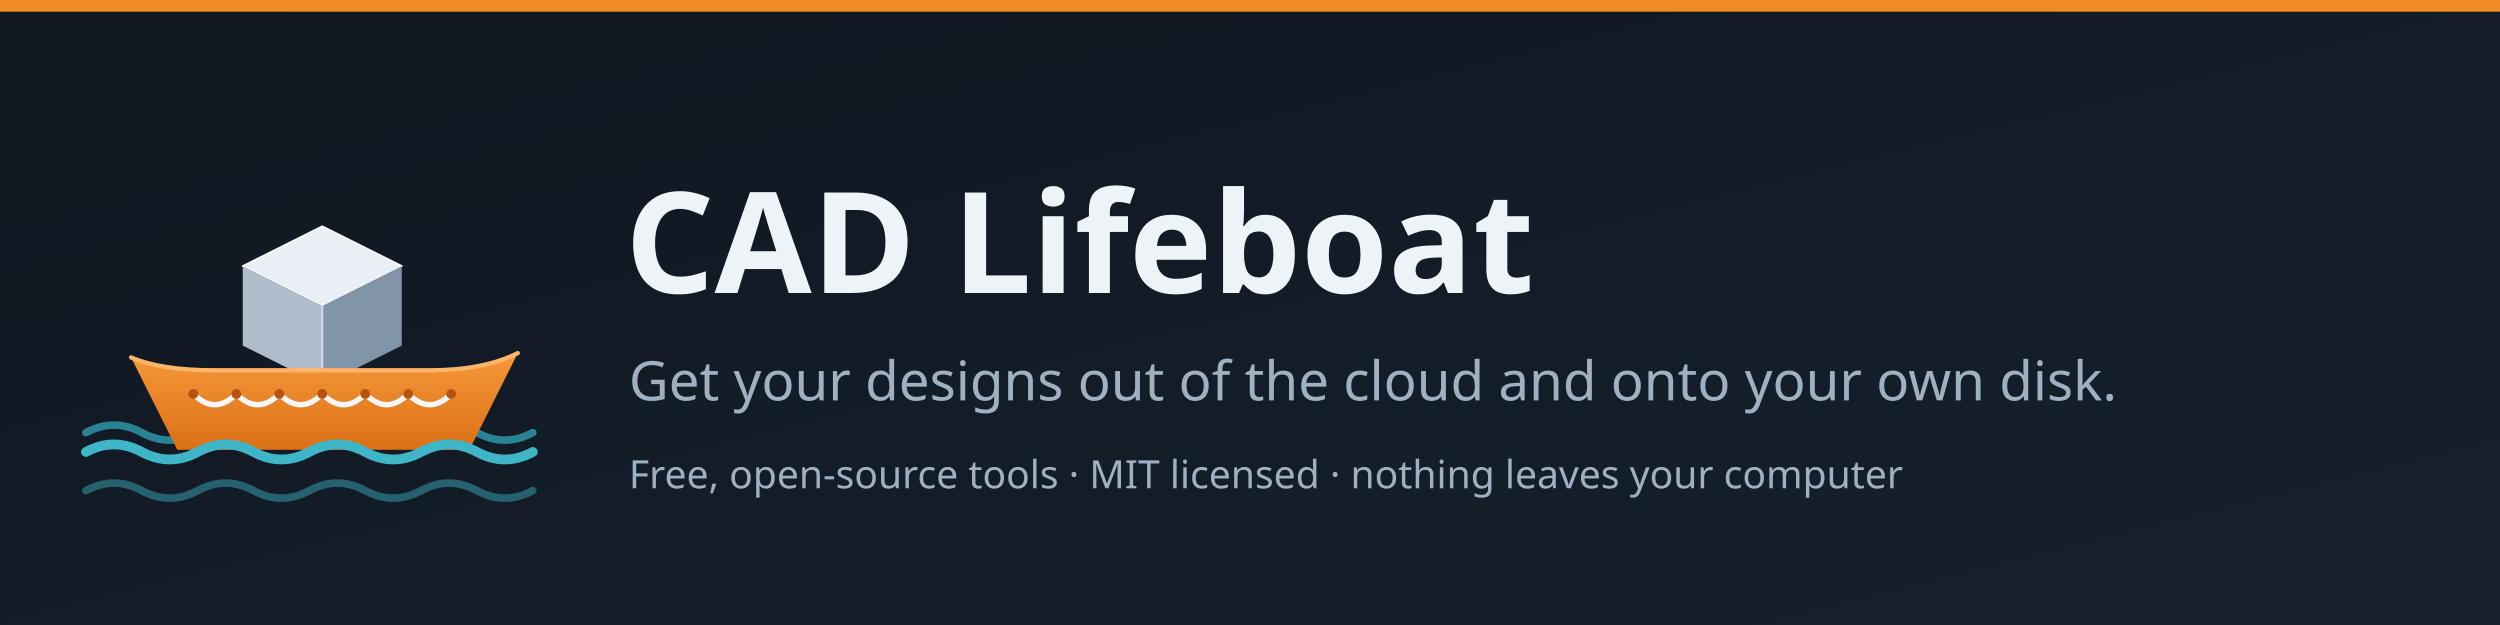
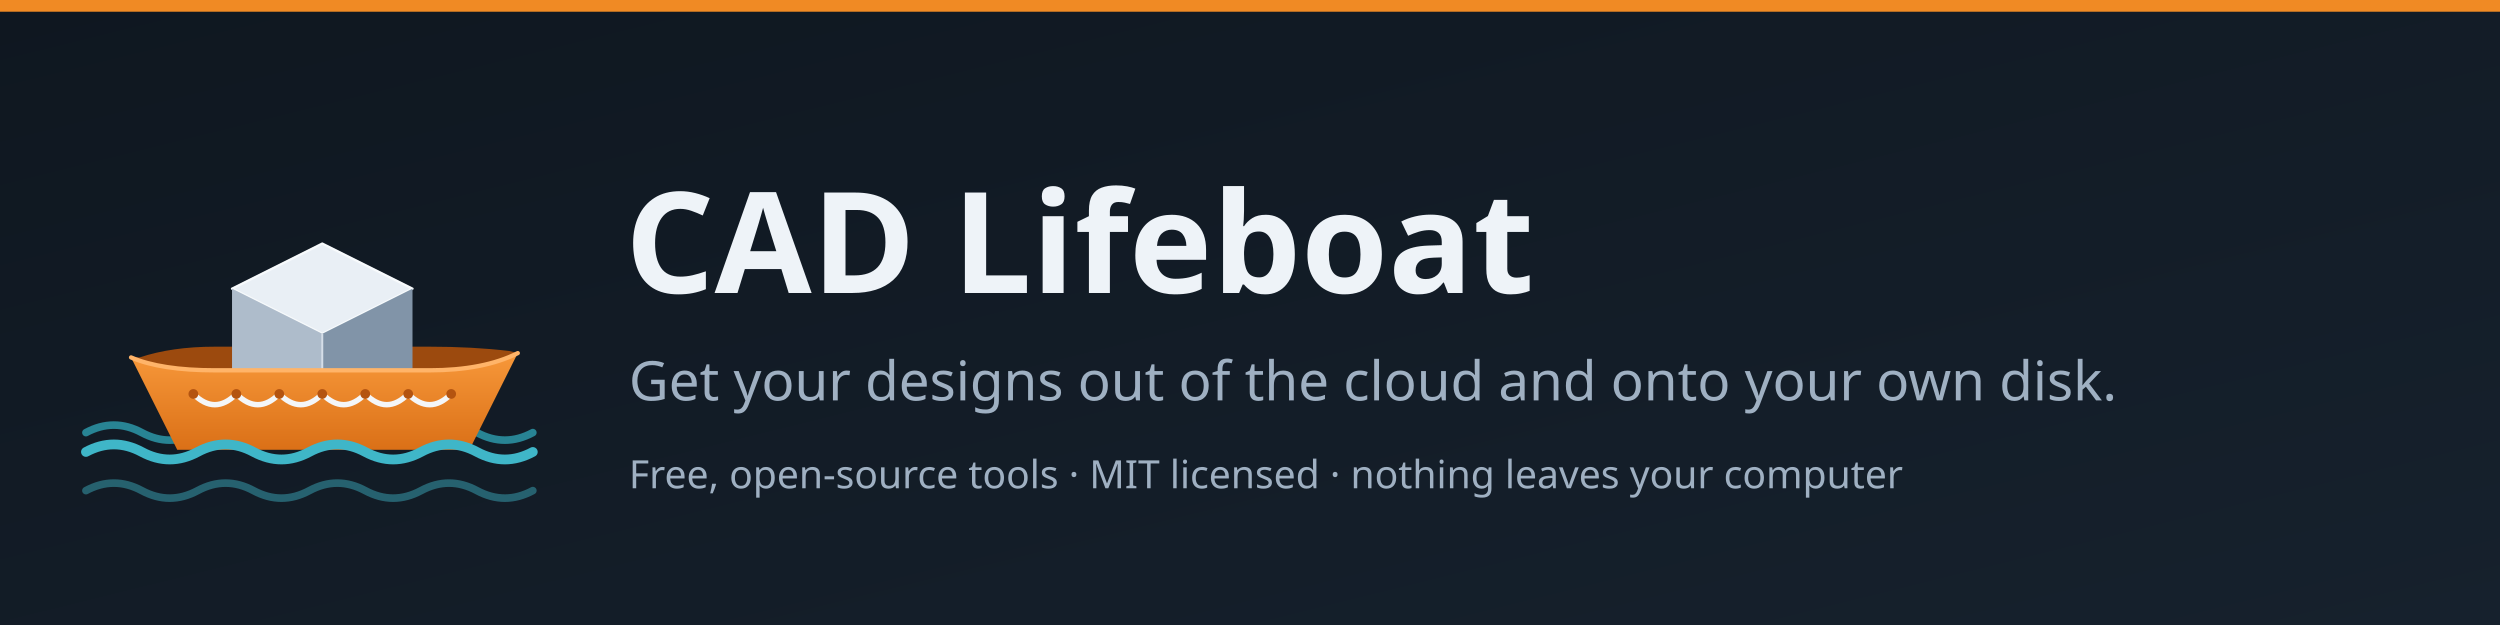
<svg xmlns="http://www.w3.org/2000/svg" width="1280" height="320" viewBox="0 0 1280 320">
  <defs>
    <linearGradient id="g" x1="0" y1="0" x2="1" y2="1">
      <stop offset="0" stop-color="#0f1720" />
      <stop offset="1" stop-color="#16212d" />
    </linearGradient>
  </defs>
  <rect width="1280" height="320" fill="url(#g)" />
  <rect width="1280" height="6" fill="#f08a24" />
-   <path d="M165,115.9 l40.7,20.35 l-40.7,20.35 l-40.7,-20.35 z" fill="#e9eff5" stroke="#f7fafc" stroke-width="1.0" stroke-linejoin="round" />
-   <path d="M124.3,136.25 l40.7,20.35 v40.7 l-40.7,-20.35 z" fill="#aebccb" />
-   <path d="M205.7,136.25 l-40.7,20.35 v40.7 l40.7,-20.35 z" fill="#8194a8" />
-   <path d="M165,156.6 v40.7" stroke="#d5dee8" stroke-width="1.0" />
  <defs>
    <linearGradient id="hull-m" x1="0" y1="0" x2="0" y2="1">
      <stop offset="0" stop-color="#f7983a" />
      <stop offset="1" stop-color="#d4670f" />
    </linearGradient>
    <clipPath id="above-m">
      <rect x="22.0" y="-26.0" width="286.0" height="256.3" />
    </clipPath>
  </defs>
  <path d="M44.0,221.5 q14.3,-7.7 28.6,0 t28.6,0 t28.6,0 t28.6,0 t28.6,0 t28.6,0 t28.6,0 t28.6,0" fill="none" stroke="#2a8fa0" stroke-width="3.9" stroke-linecap="round" opacity="0.9" />
+   <path d="M71.5,183.0 Q88.0,177.5 110.0,177.5 L220.0,177.5 Q242.0,177.5 260.7,179.7 L265.1,180.8 Q247.5,189.6 220.0,189.6 L110.0,189.6 Q82.5,189.6 67.1,183.0 Z" fill="#9c4a0e" />
+   <path d="M165,124.7 l46.2,23.1 l-46.2,23.1 l-46.2,-23.1 z" fill="#e9eff5" stroke="#f7fafc" stroke-width="1.2" stroke-linejoin="round" />
+   <path d="M118.8,147.8 l46.2,23.1 v46.2 l-46.2,-23.1 z" fill="#aebccb" />
+   <path d="M211.2,147.8 l-46.2,23.1 v46.2 l46.2,-23.1 z" fill="#8194a8" />
+   <path d="M165,170.9 v46.2" stroke="#d5dee8" stroke-width="1.0" />
  <g clip-path="url(#above-m)">
    <path d="M67.1,183.0 Q82.5,189.6 110.0,189.6 L220.0,189.6 Q247.5,189.6 265.1,180.8 L238.7,233.6 Q165.0,249.0 92.4,233.6 Z" fill="url(#hull-m)" />
    <path d="M67.1,183.0 Q82.5,189.6 110.0,189.6 L220.0,189.6 Q247.5,189.6 265.1,180.8" fill="none" stroke="#ffb469" stroke-width="2.2" stroke-linecap="round" />
    <path d="M99.0,201.7 Q110.0,212.7 121.0,201.7" fill="none" stroke="#f4f6f8" stroke-width="2.8" stroke-linecap="round" />
    <path d="M121.0,201.7 Q132.0,212.7 143.0,201.7" fill="none" stroke="#f4f6f8" stroke-width="2.8" stroke-linecap="round" />
    <path d="M143.0,201.7 Q154.0,212.7 165.0,201.7" fill="none" stroke="#f4f6f8" stroke-width="2.8" stroke-linecap="round" />
    <path d="M165.0,201.7 Q176.0,212.7 187.0,201.7" fill="none" stroke="#f4f6f8" stroke-width="2.8" stroke-linecap="round" />
    <path d="M187.0,201.7 Q198.0,212.7 209.0,201.7" fill="none" stroke="#f4f6f8" stroke-width="2.8" stroke-linecap="round" />
    <path d="M209.0,201.7 Q220.0,212.7 231.0,201.7" fill="none" stroke="#f4f6f8" stroke-width="2.8" stroke-linecap="round" />
    <circle cx="99.0" cy="201.7" r="2.5" fill="#b45410" />
    <circle cx="121.0" cy="201.7" r="2.5" fill="#b45410" />
    <circle cx="143.0" cy="201.7" r="2.5" fill="#b45410" />
    <circle cx="165.0" cy="201.7" r="2.5" fill="#b45410" />
    <circle cx="187.0" cy="201.7" r="2.5" fill="#b45410" />
    <circle cx="209.0" cy="201.7" r="2.5" fill="#b45410" />
    <circle cx="231.0" cy="201.7" r="2.5" fill="#b45410" />
  </g>
  <path d="M44.0,231.4 q14.3,-7.7 28.6,0 t28.6,0 t28.6,0 t28.6,0 t28.6,0 t28.6,0 t28.6,0 t28.6,0" fill="none" stroke="#3fb6c8" stroke-width="5.0" stroke-linecap="round" opacity="1" />
  <path d="M44.0,251.2 q14.3,-7.7 28.6,0 t28.6,0 t28.6,0 t28.6,0 t28.6,0 t28.6,0 t28.6,0 t28.6,0" fill="none" stroke="#3fb6c8" stroke-width="3.9" stroke-linecap="round" opacity="0.45" />
  <text x="320" y="150" font-family="'Noto Sans', 'Helvetica Neue', Arial, sans-serif" font-size="72" font-weight="800" fill="#eef3f8">CAD Lifeboat</text>
  <text x="322" y="205" font-family="'Noto Sans', 'Helvetica Neue', Arial, sans-serif" font-size="28" fill="#9fb0c2">Get your designs out of the cloud and onto your own disk.</text>
  <text x="322" y="250" font-family="'Noto Sans', 'Helvetica Neue', Arial, sans-serif" font-size="20" fill="#9fb0c2">Free, open-source tools · MIT licensed · nothing leaves your computer</text>
</svg>
